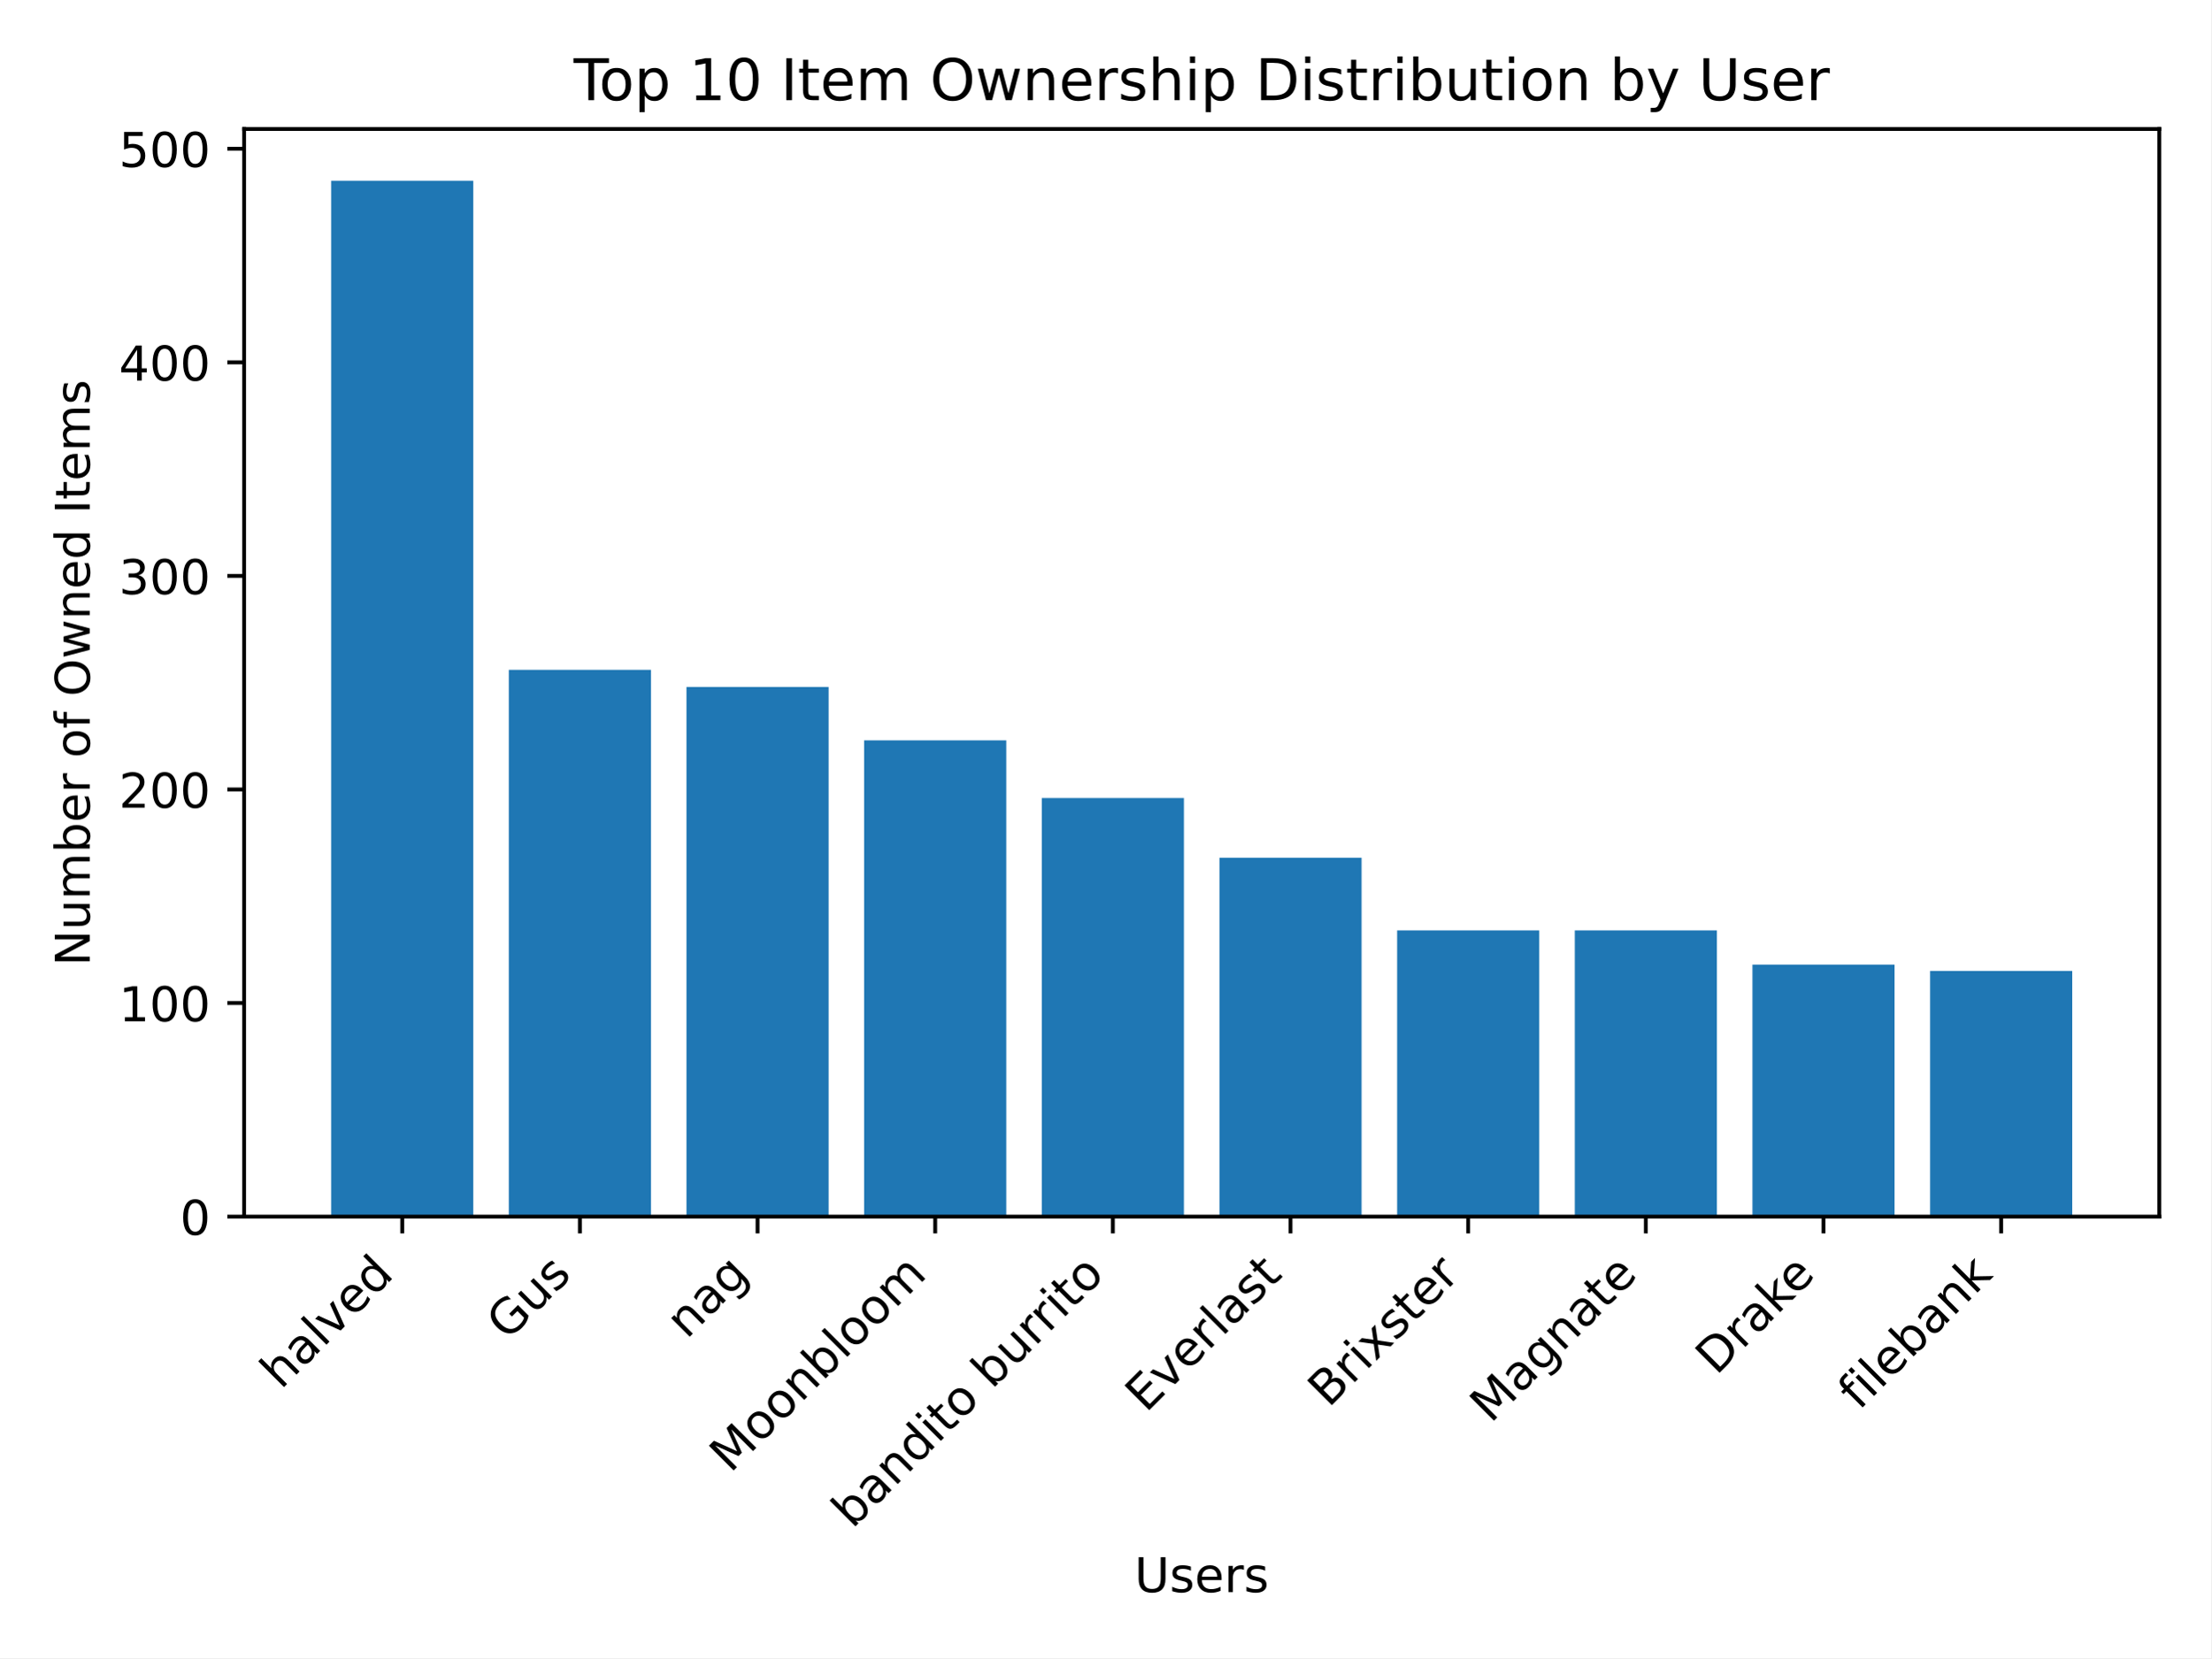
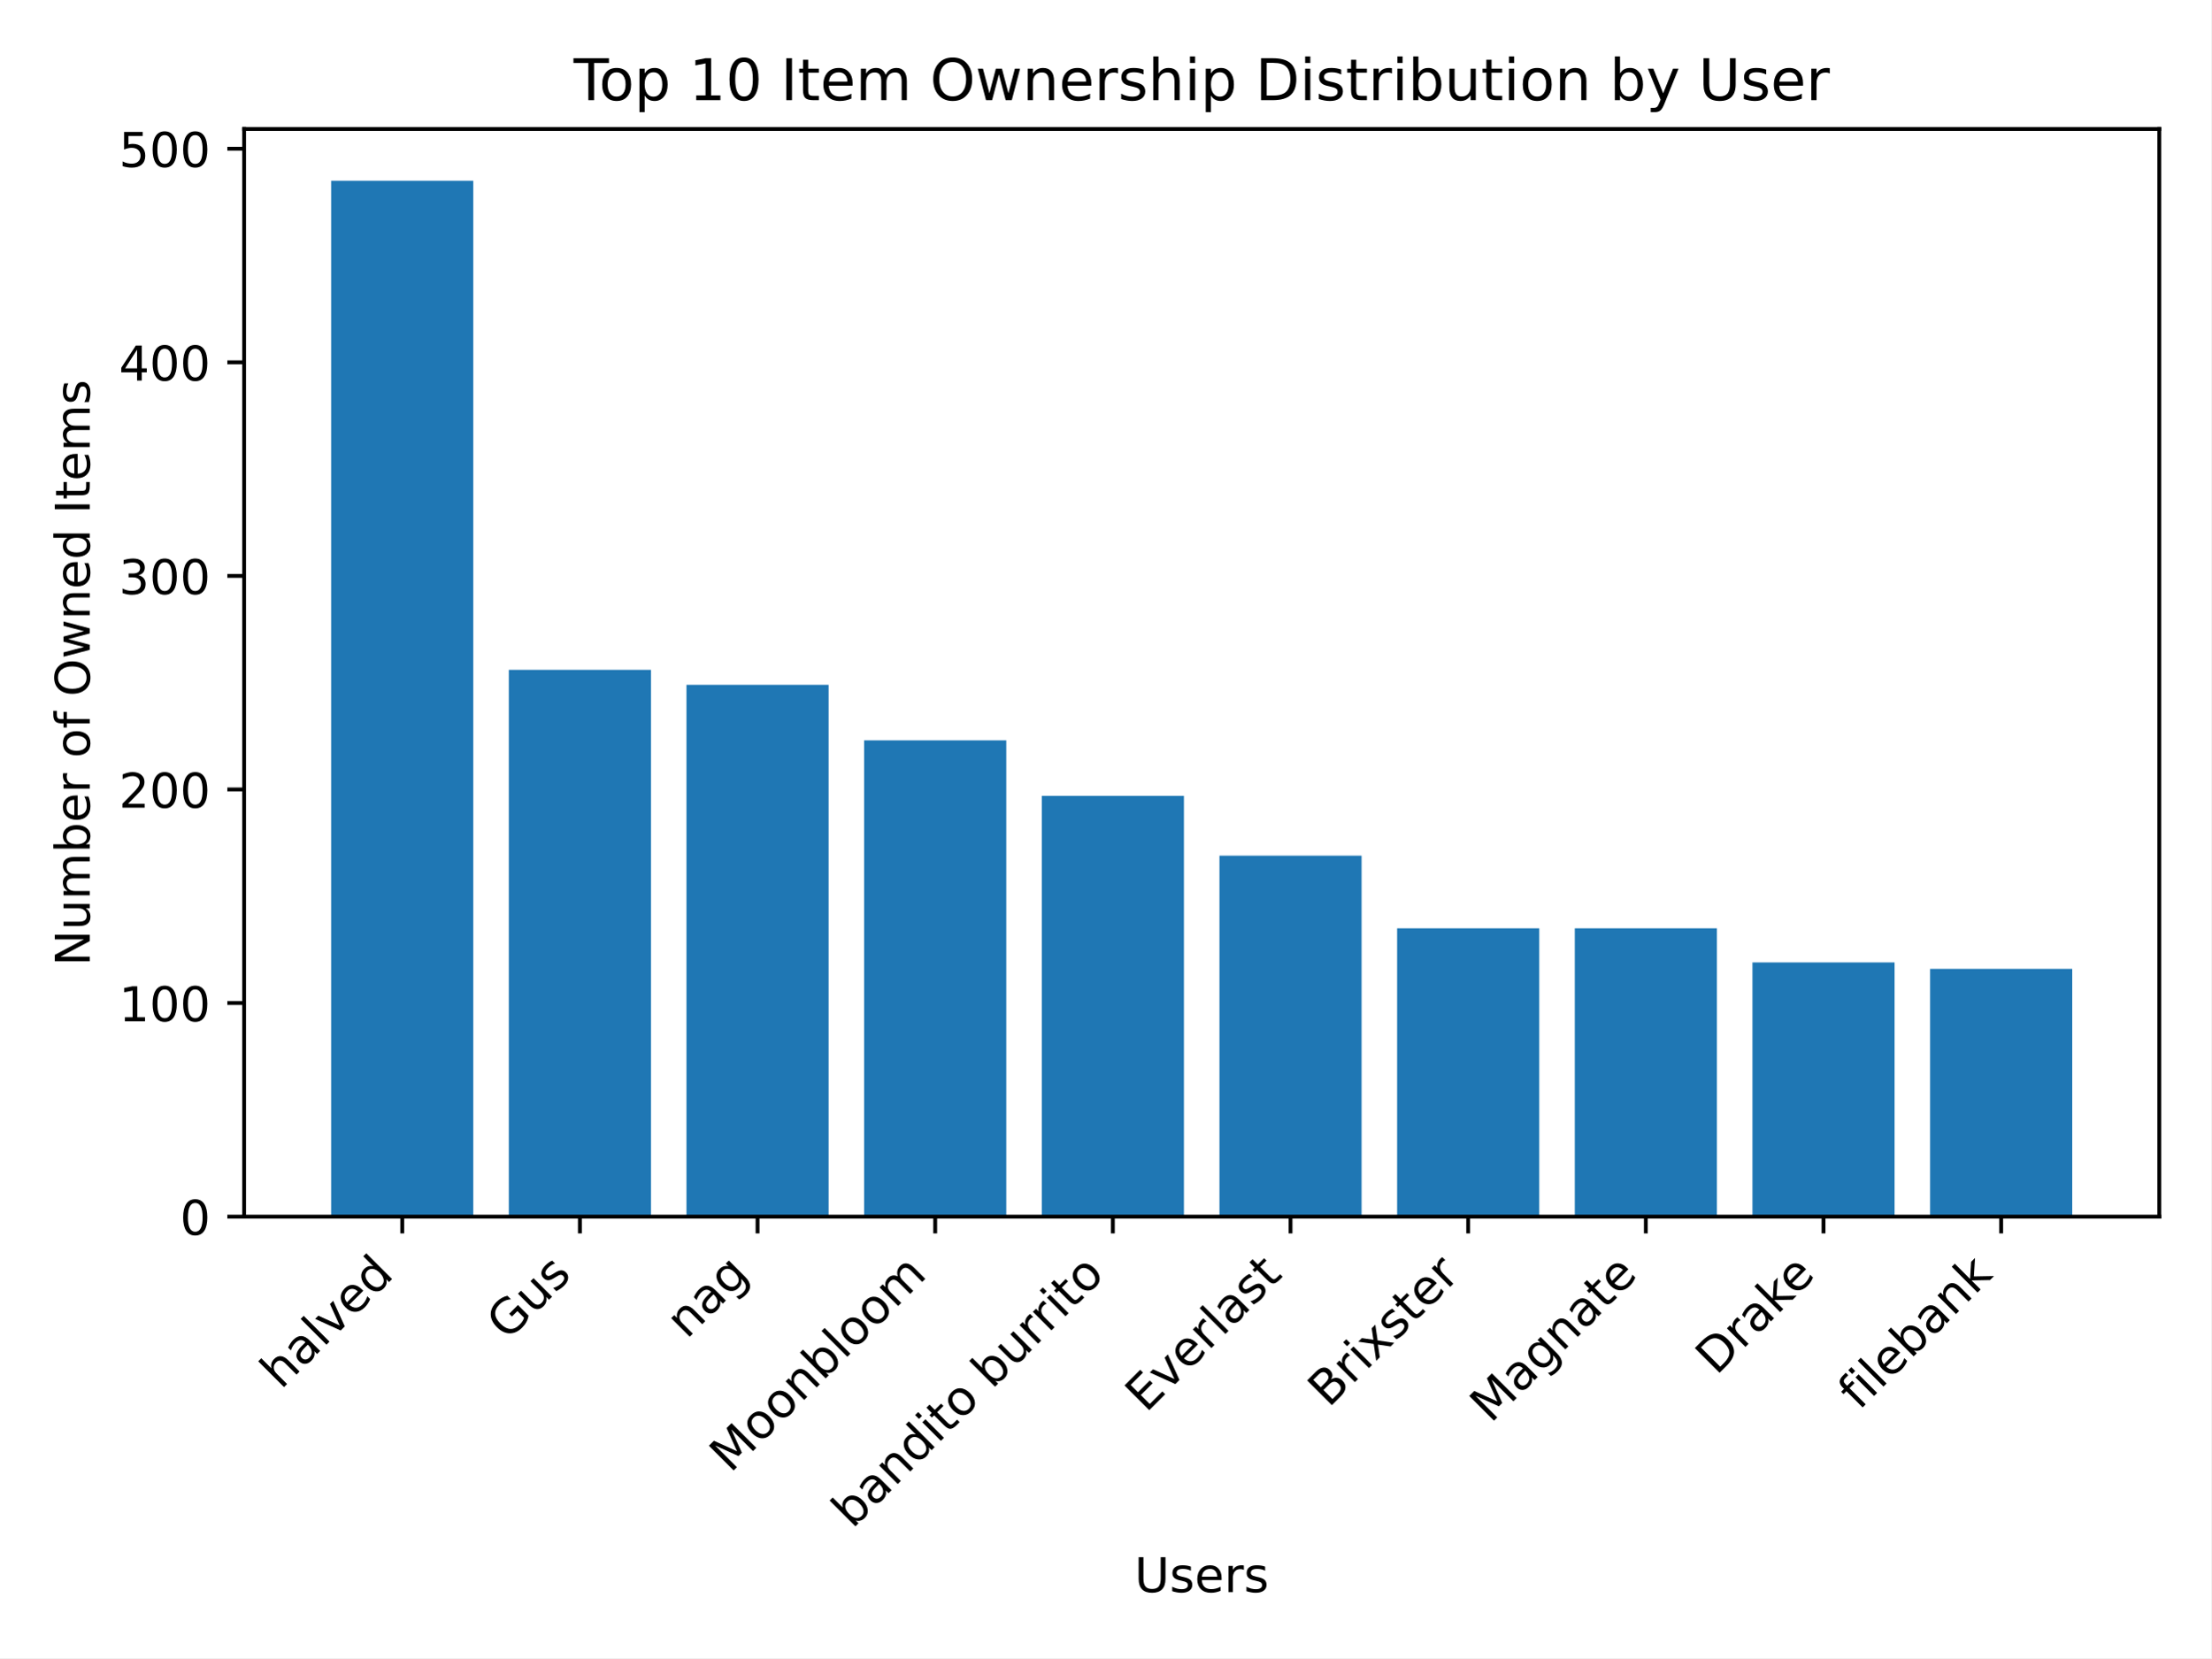
<svg xmlns="http://www.w3.org/2000/svg" xmlns:xlink="http://www.w3.org/1999/xlink" width="460.8pt" height="345.6pt" viewBox="0 0 460.8 345.6" version="1.1">
  <defs>
    <style type="text/css">*{stroke-linejoin: round; stroke-linecap: butt}</style>
  </defs>
  <g id="figure_1">
    <g id="patch_1">
      <path d="M 0 345.6  L 460.8 345.6  L 460.8 0  L 0 0  z " style="fill: #ffffff" />
    </g>
    <g id="axes_1">
      <g id="patch_2">
        <path d="M 50.87 253.581  L 450 253.581  L 450 26.88  L 50.87 26.88  z " style="fill: #ffffff" />
      </g>
      <g id="patch_3">
-         <path d="M 69.012 253.581  L 98.632 253.581  L 98.632 37.675  L 69.012 37.675  z " clip-path="url(#pc2de2a3edc)" style="fill: #1f77b4" />
+         <path d="M 69.012 253.581  L 98.632 253.581  L 98.632 37.675  L 69.012 37.675  z " clip-path="url(#p37e909bf53)" style="fill: #1f77b4" />
      </g>
      <g id="patch_4">
-         <path d="M 106.037 253.581  L 135.657 253.581  L 135.657 139.618  L 106.037 139.618  z " clip-path="url(#pc2de2a3edc)" style="fill: #1f77b4" />
+         <path d="M 106.037 253.581  L 135.657 253.581  L 135.657 139.618  L 106.037 139.618  z " clip-path="url(#p37e909bf53)" style="fill: #1f77b4" />
      </g>
      <g id="patch_5">
-         <path d="M 143.062 253.581  L 172.682 253.581  L 172.682 143.18  L 143.062 143.18  z " clip-path="url(#pc2de2a3edc)" style="fill: #1f77b4" />
+         <path d="M 143.062 253.581  L 172.682 253.581  L 172.682 142.734  L 143.062 142.734  z " clip-path="url(#p37e909bf53)" style="fill: #1f77b4" />
      </g>
      <g id="patch_6">
-         <path d="M 180.087 253.581  L 209.707 253.581  L 209.707 154.309  L 180.087 154.309  z " clip-path="url(#pc2de2a3edc)" style="fill: #1f77b4" />
+         <path d="M 180.087 253.581  L 209.707 253.581  L 209.707 154.309  L 180.087 154.309  z " clip-path="url(#p37e909bf53)" style="fill: #1f77b4" />
      </g>
      <g id="patch_7">
-         <path d="M 217.112 253.581  L 246.732 253.581  L 246.732 166.328  L 217.112 166.328  z " clip-path="url(#pc2de2a3edc)" style="fill: #1f77b4" />
+         <path d="M 217.112 253.581  L 246.732 253.581  L 246.732 165.883  L 217.112 165.883  z " clip-path="url(#p37e909bf53)" style="fill: #1f77b4" />
      </g>
      <g id="patch_8">
-         <path d="M 254.138 253.581  L 283.758 253.581  L 283.758 178.793  L 254.138 178.793  z " clip-path="url(#pc2de2a3edc)" style="fill: #1f77b4" />
+         <path d="M 254.138 253.581  L 283.758 253.581  L 283.758 178.348  L 254.138 178.348  z " clip-path="url(#p37e909bf53)" style="fill: #1f77b4" />
      </g>
      <g id="patch_9">
-         <path d="M 291.163 253.581  L 320.783 253.581  L 320.783 193.928  L 291.163 193.928  z " clip-path="url(#pc2de2a3edc)" style="fill: #1f77b4" />
+         <path d="M 291.163 253.581  L 320.783 253.581  L 320.783 193.483  L 291.163 193.483  z " clip-path="url(#p37e909bf53)" style="fill: #1f77b4" />
      </g>
      <g id="patch_10">
-         <path d="M 328.188 253.581  L 357.808 253.581  L 357.808 193.928  L 328.188 193.928  z " clip-path="url(#pc2de2a3edc)" style="fill: #1f77b4" />
+         <path d="M 328.188 253.581  L 357.808 253.581  L 357.808 193.483  L 328.188 193.483  z " clip-path="url(#p37e909bf53)" style="fill: #1f77b4" />
      </g>
      <g id="patch_11">
-         <path d="M 365.213 253.581  L 394.833 253.581  L 394.833 201.051  L 365.213 201.051  z " clip-path="url(#pc2de2a3edc)" style="fill: #1f77b4" />
+         <path d="M 365.213 253.581  L 394.833 253.581  L 394.833 200.606  L 365.213 200.606  z " clip-path="url(#p37e909bf53)" style="fill: #1f77b4" />
      </g>
      <g id="patch_12">
-         <path d="M 402.238 253.581  L 431.858 253.581  L 431.858 202.387  L 402.238 202.387  z " clip-path="url(#pc2de2a3edc)" style="fill: #1f77b4" />
+         <path d="M 402.238 253.581  L 431.858 253.581  L 431.858 201.941  L 402.238 201.941  z " clip-path="url(#p37e909bf53)" style="fill: #1f77b4" />
      </g>
      <g id="matplotlib.axis_1">
        <g id="xtick_1">
          <g id="line2d_1">
            <defs>
-               <path id="m41ad0d042d" d="M 0 0  L 0 3.5  " style="stroke: #000000; stroke-width: 0.8" />
+               <path id="mc42a03480f" d="M 0 0  L 0 3.5  " style="stroke: #000000; stroke-width: 0.8" />
            </defs>
            <g>
-               <use xlink:href="#m41ad0d042d" x="83.822" y="253.581" style="stroke: #000000; stroke-width: 0.8" />
+               <use xlink:href="#mc42a03480f" x="83.822" y="253.581" style="stroke: #000000; stroke-width: 0.8" />
            </g>
          </g>
          <g id="text_1">
            <g transform="translate(58.54764 289.7576) rotate(-45) scale(0.1 -0.1)">
              <defs>
                <path id="DejaVuSans-68" d="M 3513 2113  L 3513 0  L 2938 0  L 2938 2094  Q 2938 2591 2744 2837  Q 2550 3084 2163 3084  Q 1697 3084 1428 2787  Q 1159 2491 1159 1978  L 1159 0  L 581 0  L 581 4863  L 1159 4863  L 1159 2956  Q 1366 3272 1645 3428  Q 1925 3584 2291 3584  Q 2894 3584 3203 3211  Q 3513 2838 3513 2113  z " transform="scale(0.015625)" />
                <path id="DejaVuSans-61" d="M 2194 1759  Q 1497 1759 1228 1600  Q 959 1441 959 1056  Q 959 750 1161 570  Q 1363 391 1709 391  Q 2188 391 2477 730  Q 2766 1069 2766 1631  L 2766 1759  L 2194 1759  z M 3341 1997  L 3341 0  L 2766 0  L 2766 531  Q 2569 213 2275 61  Q 1981 -91 1556 -91  Q 1019 -91 701 211  Q 384 513 384 1019  Q 384 1609 779 1909  Q 1175 2209 1959 2209  L 2766 2209  L 2766 2266  Q 2766 2663 2505 2880  Q 2244 3097 1772 3097  Q 1472 3097 1187 3025  Q 903 2953 641 2809  L 641 3341  Q 956 3463 1253 3523  Q 1550 3584 1831 3584  Q 2591 3584 2966 3190  Q 3341 2797 3341 1997  z " transform="scale(0.015625)" />
                <path id="DejaVuSans-6c" d="M 603 4863  L 1178 4863  L 1178 0  L 603 0  L 603 4863  z " transform="scale(0.015625)" />
                <path id="DejaVuSans-76" d="M 191 3500  L 800 3500  L 1894 563  L 2988 3500  L 3597 3500  L 2284 0  L 1503 0  L 191 3500  z " transform="scale(0.015625)" />
                <path id="DejaVuSans-65" d="M 3597 1894  L 3597 1613  L 953 1613  Q 991 1019 1311 708  Q 1631 397 2203 397  Q 2534 397 2845 478  Q 3156 559 3463 722  L 3463 178  Q 3153 47 2828 -22  Q 2503 -91 2169 -91  Q 1331 -91 842 396  Q 353 884 353 1716  Q 353 2575 817 3079  Q 1281 3584 2069 3584  Q 2775 3584 3186 3129  Q 3597 2675 3597 1894  z M 3022 2063  Q 3016 2534 2758 2815  Q 2500 3097 2075 3097  Q 1594 3097 1305 2825  Q 1016 2553 972 2059  L 3022 2063  z " transform="scale(0.015625)" />
                <path id="DejaVuSans-64" d="M 2906 2969  L 2906 4863  L 3481 4863  L 3481 0  L 2906 0  L 2906 525  Q 2725 213 2448 61  Q 2172 -91 1784 -91  Q 1150 -91 751 415  Q 353 922 353 1747  Q 353 2572 751 3078  Q 1150 3584 1784 3584  Q 2172 3584 2448 3432  Q 2725 3281 2906 2969  z M 947 1747  Q 947 1113 1208 752  Q 1469 391 1925 391  Q 2381 391 2643 752  Q 2906 1113 2906 1747  Q 2906 2381 2643 2742  Q 2381 3103 1925 3103  Q 1469 3103 1208 2742  Q 947 2381 947 1747  z " transform="scale(0.015625)" />
              </defs>
              <use xlink:href="#DejaVuSans-68" />
              <use xlink:href="#DejaVuSans-61" x="63.379" />
              <use xlink:href="#DejaVuSans-6c" x="124.658" />
              <use xlink:href="#DejaVuSans-76" x="152.441" />
              <use xlink:href="#DejaVuSans-65" x="211.621" />
              <use xlink:href="#DejaVuSans-64" x="273.145" />
            </g>
          </g>
        </g>
        <g id="xtick_2">
          <g id="line2d_2">
            <g>
-               <use xlink:href="#m41ad0d042d" x="120.847" y="253.581" style="stroke: #000000; stroke-width: 0.8" />
+               <use xlink:href="#mc42a03480f" x="120.847" y="253.581" style="stroke: #000000; stroke-width: 0.8" />
            </g>
          </g>
          <g id="text_2">
            <g transform="translate(105.7329 279.5973) rotate(-45) scale(0.1 -0.1)">
              <defs>
                <path id="DejaVuSans-47" d="M 3809 666  L 3809 1919  L 2778 1919  L 2778 2438  L 4434 2438  L 4434 434  Q 4069 175 3628 42  Q 3188 -91 2688 -91  Q 1594 -91 976 548  Q 359 1188 359 2328  Q 359 3472 976 4111  Q 1594 4750 2688 4750  Q 3144 4750 3555 4637  Q 3966 4525 4313 4306  L 4313 3634  Q 3963 3931 3569 4081  Q 3175 4231 2741 4231  Q 1884 4231 1454 3753  Q 1025 3275 1025 2328  Q 1025 1384 1454 906  Q 1884 428 2741 428  Q 3075 428 3337 486  Q 3600 544 3809 666  z " transform="scale(0.015625)" />
                <path id="DejaVuSans-75" d="M 544 1381  L 544 3500  L 1119 3500  L 1119 1403  Q 1119 906 1312 657  Q 1506 409 1894 409  Q 2359 409 2629 706  Q 2900 1003 2900 1516  L 2900 3500  L 3475 3500  L 3475 0  L 2900 0  L 2900 538  Q 2691 219 2414 64  Q 2138 -91 1772 -91  Q 1169 -91 856 284  Q 544 659 544 1381  z M 1991 3584  L 1991 3584  z " transform="scale(0.015625)" />
                <path id="DejaVuSans-73" d="M 2834 3397  L 2834 2853  Q 2591 2978 2328 3040  Q 2066 3103 1784 3103  Q 1356 3103 1142 2972  Q 928 2841 928 2578  Q 928 2378 1081 2264  Q 1234 2150 1697 2047  L 1894 2003  Q 2506 1872 2764 1633  Q 3022 1394 3022 966  Q 3022 478 2636 193  Q 2250 -91 1575 -91  Q 1294 -91 989 -36  Q 684 19 347 128  L 347 722  Q 666 556 975 473  Q 1284 391 1588 391  Q 1994 391 2212 530  Q 2431 669 2431 922  Q 2431 1156 2273 1281  Q 2116 1406 1581 1522  L 1381 1569  Q 847 1681 609 1914  Q 372 2147 372 2553  Q 372 3047 722 3315  Q 1072 3584 1716 3584  Q 2034 3584 2315 3537  Q 2597 3491 2834 3397  z " transform="scale(0.015625)" />
              </defs>
              <use xlink:href="#DejaVuSans-47" />
              <use xlink:href="#DejaVuSans-75" x="77.49" />
              <use xlink:href="#DejaVuSans-73" x="140.869" />
            </g>
          </g>
        </g>
        <g id="xtick_3">
          <g id="line2d_3">
            <g>
-               <use xlink:href="#m41ad0d042d" x="157.872" y="253.581" style="stroke: #000000; stroke-width: 0.8" />
+               <use xlink:href="#mc42a03480f" x="157.872" y="253.581" style="stroke: #000000; stroke-width: 0.8" />
            </g>
          </g>
          <g id="text_3">
            <g transform="translate(143.0983 279.257) rotate(-45) scale(0.1 -0.1)">
              <defs>
                <path id="DejaVuSans-6e" d="M 3513 2113  L 3513 0  L 2938 0  L 2938 2094  Q 2938 2591 2744 2837  Q 2550 3084 2163 3084  Q 1697 3084 1428 2787  Q 1159 2491 1159 1978  L 1159 0  L 581 0  L 581 3500  L 1159 3500  L 1159 2956  Q 1366 3272 1645 3428  Q 1925 3584 2291 3584  Q 2894 3584 3203 3211  Q 3513 2838 3513 2113  z " transform="scale(0.015625)" />
                <path id="DejaVuSans-67" d="M 2906 1791  Q 2906 2416 2648 2759  Q 2391 3103 1925 3103  Q 1463 3103 1205 2759  Q 947 2416 947 1791  Q 947 1169 1205 825  Q 1463 481 1925 481  Q 2391 481 2648 825  Q 2906 1169 2906 1791  z M 3481 434  Q 3481 -459 3084 -895  Q 2688 -1331 1869 -1331  Q 1566 -1331 1297 -1286  Q 1028 -1241 775 -1147  L 775 -588  Q 1028 -725 1275 -790  Q 1522 -856 1778 -856  Q 2344 -856 2625 -561  Q 2906 -266 2906 331  L 2906 616  Q 2728 306 2450 153  Q 2172 0 1784 0  Q 1141 0 747 490  Q 353 981 353 1791  Q 353 2603 747 3093  Q 1141 3584 1784 3584  Q 2172 3584 2450 3431  Q 2728 3278 2906 2969  L 2906 3500  L 3481 3500  L 3481 434  z " transform="scale(0.015625)" />
              </defs>
              <use xlink:href="#DejaVuSans-6e" />
              <use xlink:href="#DejaVuSans-61" x="63.379" />
              <use xlink:href="#DejaVuSans-67" x="124.658" />
            </g>
          </g>
        </g>
        <g id="xtick_4">
          <g id="line2d_4">
            <g>
-               <use xlink:href="#m41ad0d042d" x="194.897" y="253.581" style="stroke: #000000; stroke-width: 0.8" />
+               <use xlink:href="#mc42a03480f" x="194.897" y="253.581" style="stroke: #000000; stroke-width: 0.8" />
            </g>
          </g>
          <g id="text_4">
            <g transform="translate(152.197 307.1833) rotate(-45) scale(0.1 -0.1)">
              <defs>
                <path id="DejaVuSans-4d" d="M 628 4666  L 1569 4666  L 2759 1491  L 3956 4666  L 4897 4666  L 4897 0  L 4281 0  L 4281 4097  L 3078 897  L 2444 897  L 1241 4097  L 1241 0  L 628 0  L 628 4666  z " transform="scale(0.015625)" />
                <path id="DejaVuSans-6f" d="M 1959 3097  Q 1497 3097 1228 2736  Q 959 2375 959 1747  Q 959 1119 1226 758  Q 1494 397 1959 397  Q 2419 397 2687 759  Q 2956 1122 2956 1747  Q 2956 2369 2687 2733  Q 2419 3097 1959 3097  z M 1959 3584  Q 2709 3584 3137 3096  Q 3566 2609 3566 1747  Q 3566 888 3137 398  Q 2709 -91 1959 -91  Q 1206 -91 779 398  Q 353 888 353 1747  Q 353 2609 779 3096  Q 1206 3584 1959 3584  z " transform="scale(0.015625)" />
                <path id="DejaVuSans-62" d="M 3116 1747  Q 3116 2381 2855 2742  Q 2594 3103 2138 3103  Q 1681 3103 1420 2742  Q 1159 2381 1159 1747  Q 1159 1113 1420 752  Q 1681 391 2138 391  Q 2594 391 2855 752  Q 3116 1113 3116 1747  z M 1159 2969  Q 1341 3281 1617 3432  Q 1894 3584 2278 3584  Q 2916 3584 3314 3078  Q 3713 2572 3713 1747  Q 3713 922 3314 415  Q 2916 -91 2278 -91  Q 1894 -91 1617 61  Q 1341 213 1159 525  L 1159 0  L 581 0  L 581 4863  L 1159 4863  L 1159 2969  z " transform="scale(0.015625)" />
                <path id="DejaVuSans-6d" d="M 3328 2828  Q 3544 3216 3844 3400  Q 4144 3584 4550 3584  Q 5097 3584 5394 3201  Q 5691 2819 5691 2113  L 5691 0  L 5113 0  L 5113 2094  Q 5113 2597 4934 2840  Q 4756 3084 4391 3084  Q 3944 3084 3684 2787  Q 3425 2491 3425 1978  L 3425 0  L 2847 0  L 2847 2094  Q 2847 2600 2669 2842  Q 2491 3084 2119 3084  Q 1678 3084 1418 2786  Q 1159 2488 1159 1978  L 1159 0  L 581 0  L 581 3500  L 1159 3500  L 1159 2956  Q 1356 3278 1631 3431  Q 1906 3584 2284 3584  Q 2666 3584 2933 3390  Q 3200 3197 3328 2828  z " transform="scale(0.015625)" />
              </defs>
              <use xlink:href="#DejaVuSans-4d" />
              <use xlink:href="#DejaVuSans-6f" x="86.279" />
              <use xlink:href="#DejaVuSans-6f" x="147.461" />
              <use xlink:href="#DejaVuSans-6e" x="208.643" />
              <use xlink:href="#DejaVuSans-62" x="272.021" />
              <use xlink:href="#DejaVuSans-6c" x="335.498" />
              <use xlink:href="#DejaVuSans-6f" x="363.281" />
              <use xlink:href="#DejaVuSans-6f" x="424.463" />
              <use xlink:href="#DejaVuSans-6d" x="485.645" />
            </g>
          </g>
        </g>
        <g id="xtick_5">
          <g id="line2d_5">
            <g>
-               <use xlink:href="#m41ad0d042d" x="231.922" y="253.581" style="stroke: #000000; stroke-width: 0.8" />
+               <use xlink:href="#mc42a03480f" x="231.922" y="253.581" style="stroke: #000000; stroke-width: 0.8" />
            </g>
          </g>
          <g id="text_5">
            <g transform="translate(177.6255 318.7799) rotate(-45) scale(0.1 -0.1)">
              <defs>
                <path id="DejaVuSans-69" d="M 603 3500  L 1178 3500  L 1178 0  L 603 0  L 603 3500  z M 603 4863  L 1178 4863  L 1178 4134  L 603 4134  L 603 4863  z " transform="scale(0.015625)" />
                <path id="DejaVuSans-74" d="M 1172 4494  L 1172 3500  L 2356 3500  L 2356 3053  L 1172 3053  L 1172 1153  Q 1172 725 1289 603  Q 1406 481 1766 481  L 2356 481  L 2356 0  L 1766 0  Q 1100 0 847 248  Q 594 497 594 1153  L 594 3053  L 172 3053  L 172 3500  L 594 3500  L 594 4494  L 1172 4494  z " transform="scale(0.015625)" />
                <path id="DejaVuSans-20" transform="scale(0.015625)" />
                <path id="DejaVuSans-72" d="M 2631 2963  Q 2534 3019 2420 3045  Q 2306 3072 2169 3072  Q 1681 3072 1420 2755  Q 1159 2438 1159 1844  L 1159 0  L 581 0  L 581 3500  L 1159 3500  L 1159 2956  Q 1341 3275 1631 3429  Q 1922 3584 2338 3584  Q 2397 3584 2469 3576  Q 2541 3569 2628 3553  L 2631 2963  z " transform="scale(0.015625)" />
              </defs>
              <use xlink:href="#DejaVuSans-62" />
              <use xlink:href="#DejaVuSans-61" x="63.477" />
              <use xlink:href="#DejaVuSans-6e" x="124.756" />
              <use xlink:href="#DejaVuSans-64" x="188.135" />
              <use xlink:href="#DejaVuSans-69" x="251.611" />
              <use xlink:href="#DejaVuSans-74" x="279.395" />
              <use xlink:href="#DejaVuSans-6f" x="318.604" />
              <use xlink:href="#DejaVuSans-20" x="379.785" />
              <use xlink:href="#DejaVuSans-62" x="411.572" />
              <use xlink:href="#DejaVuSans-75" x="475.049" />
              <use xlink:href="#DejaVuSans-72" x="538.428" />
              <use xlink:href="#DejaVuSans-72" x="577.791" />
              <use xlink:href="#DejaVuSans-69" x="618.904" />
              <use xlink:href="#DejaVuSans-74" x="646.688" />
              <use xlink:href="#DejaVuSans-6f" x="685.896" />
            </g>
          </g>
        </g>
        <g id="xtick_6">
          <g id="line2d_6">
            <g>
-               <use xlink:href="#m41ad0d042d" x="268.948" y="253.581" style="stroke: #000000; stroke-width: 0.8" />
+               <use xlink:href="#mc42a03480f" x="268.948" y="253.581" style="stroke: #000000; stroke-width: 0.8" />
            </g>
          </g>
          <g id="text_6">
            <g transform="translate(238.8126 294.6178) rotate(-45) scale(0.1 -0.1)">
              <defs>
                <path id="DejaVuSans-45" d="M 628 4666  L 3578 4666  L 3578 4134  L 1259 4134  L 1259 2753  L 3481 2753  L 3481 2222  L 1259 2222  L 1259 531  L 3634 531  L 3634 0  L 628 0  L 628 4666  z " transform="scale(0.015625)" />
              </defs>
              <use xlink:href="#DejaVuSans-45" />
              <use xlink:href="#DejaVuSans-76" x="63.184" />
              <use xlink:href="#DejaVuSans-65" x="122.363" />
              <use xlink:href="#DejaVuSans-72" x="183.887" />
              <use xlink:href="#DejaVuSans-6c" x="225" />
              <use xlink:href="#DejaVuSans-61" x="252.783" />
              <use xlink:href="#DejaVuSans-73" x="314.062" />
              <use xlink:href="#DejaVuSans-74" x="366.162" />
            </g>
          </g>
        </g>
        <g id="xtick_7">
          <g id="line2d_7">
            <g>
-               <use xlink:href="#m41ad0d042d" x="305.973" y="253.581" style="stroke: #000000; stroke-width: 0.8" />
+               <use xlink:href="#mc42a03480f" x="305.973" y="253.581" style="stroke: #000000; stroke-width: 0.8" />
            </g>
          </g>
          <g id="text_7">
            <g transform="translate(276.8807 293.5748) rotate(-45) scale(0.1 -0.1)">
              <defs>
                <path id="DejaVuSans-42" d="M 1259 2228  L 1259 519  L 2272 519  Q 2781 519 3026 730  Q 3272 941 3272 1375  Q 3272 1813 3026 2020  Q 2781 2228 2272 2228  L 1259 2228  z M 1259 4147  L 1259 2741  L 2194 2741  Q 2656 2741 2882 2914  Q 3109 3088 3109 3444  Q 3109 3797 2882 3972  Q 2656 4147 2194 4147  L 1259 4147  z M 628 4666  L 2241 4666  Q 2963 4666 3353 4366  Q 3744 4066 3744 3513  Q 3744 3084 3544 2831  Q 3344 2578 2956 2516  Q 3422 2416 3680 2098  Q 3938 1781 3938 1306  Q 3938 681 3513 340  Q 3088 0 2303 0  L 628 0  L 628 4666  z " transform="scale(0.015625)" />
                <path id="DejaVuSans-78" d="M 3513 3500  L 2247 1797  L 3578 0  L 2900 0  L 1881 1375  L 863 0  L 184 0  L 1544 1831  L 300 3500  L 978 3500  L 1906 2253  L 2834 3500  L 3513 3500  z " transform="scale(0.015625)" />
              </defs>
              <use xlink:href="#DejaVuSans-42" />
              <use xlink:href="#DejaVuSans-72" x="68.604" />
              <use xlink:href="#DejaVuSans-69" x="109.717" />
              <use xlink:href="#DejaVuSans-78" x="137.5" />
              <use xlink:href="#DejaVuSans-73" x="196.68" />
              <use xlink:href="#DejaVuSans-74" x="248.779" />
              <use xlink:href="#DejaVuSans-65" x="287.988" />
              <use xlink:href="#DejaVuSans-72" x="349.512" />
            </g>
          </g>
        </g>
        <g id="xtick_8">
          <g id="line2d_8">
            <g>
-               <use xlink:href="#m41ad0d042d" x="342.998" y="253.581" style="stroke: #000000; stroke-width: 0.8" />
+               <use xlink:href="#mc42a03480f" x="342.998" y="253.581" style="stroke: #000000; stroke-width: 0.8" />
            </g>
          </g>
          <g id="text_8">
            <g transform="translate(310.6663 296.8143) rotate(-45) scale(0.1 -0.1)">
              <use xlink:href="#DejaVuSans-4d" />
              <use xlink:href="#DejaVuSans-61" x="86.279" />
              <use xlink:href="#DejaVuSans-67" x="147.559" />
              <use xlink:href="#DejaVuSans-6e" x="211.035" />
              <use xlink:href="#DejaVuSans-61" x="274.414" />
              <use xlink:href="#DejaVuSans-74" x="335.693" />
              <use xlink:href="#DejaVuSans-65" x="374.902" />
            </g>
          </g>
        </g>
        <g id="xtick_9">
          <g id="line2d_9">
            <g>
-               <use xlink:href="#m41ad0d042d" x="380.023" y="253.581" style="stroke: #000000; stroke-width: 0.8" />
+               <use xlink:href="#mc42a03480f" x="380.023" y="253.581" style="stroke: #000000; stroke-width: 0.8" />
            </g>
          </g>
          <g id="text_9">
            <g transform="translate(357.6781 286.8275) rotate(-45) scale(0.1 -0.1)">
              <defs>
                <path id="DejaVuSans-44" d="M 1259 4147  L 1259 519  L 2022 519  Q 2988 519 3436 956  Q 3884 1394 3884 2338  Q 3884 3275 3436 3711  Q 2988 4147 2022 4147  L 1259 4147  z M 628 4666  L 1925 4666  Q 3281 4666 3915 4102  Q 4550 3538 4550 2338  Q 4550 1131 3912 565  Q 3275 0 1925 0  L 628 0  L 628 4666  z " transform="scale(0.015625)" />
                <path id="DejaVuSans-6b" d="M 581 4863  L 1159 4863  L 1159 1991  L 2875 3500  L 3609 3500  L 1753 1863  L 3688 0  L 2938 0  L 1159 1709  L 1159 0  L 581 0  L 581 4863  z " transform="scale(0.015625)" />
              </defs>
              <use xlink:href="#DejaVuSans-44" />
              <use xlink:href="#DejaVuSans-72" x="77.002" />
              <use xlink:href="#DejaVuSans-61" x="118.115" />
              <use xlink:href="#DejaVuSans-6b" x="179.395" />
              <use xlink:href="#DejaVuSans-65" x="233.68" />
            </g>
          </g>
        </g>
        <g id="xtick_10">
          <g id="line2d_10">
            <g>
-               <use xlink:href="#m41ad0d042d" x="417.048" y="253.581" style="stroke: #000000; stroke-width: 0.8" />
+               <use xlink:href="#mc42a03480f" x="417.048" y="253.581" style="stroke: #000000; stroke-width: 0.8" />
            </g>
          </g>
          <g id="text_10">
            <g transform="translate(387.41 294.1206) rotate(-45) scale(0.1 -0.1)">
              <defs>
                <path id="DejaVuSans-66" d="M 2375 4863  L 2375 4384  L 1825 4384  Q 1516 4384 1395 4259  Q 1275 4134 1275 3809  L 1275 3500  L 2222 3500  L 2222 3053  L 1275 3053  L 1275 0  L 697 0  L 697 3053  L 147 3053  L 147 3500  L 697 3500  L 697 3744  Q 697 4328 969 4595  Q 1241 4863 1831 4863  L 2375 4863  z " transform="scale(0.015625)" />
              </defs>
              <use xlink:href="#DejaVuSans-66" />
              <use xlink:href="#DejaVuSans-69" x="35.205" />
              <use xlink:href="#DejaVuSans-6c" x="62.988" />
              <use xlink:href="#DejaVuSans-65" x="90.771" />
              <use xlink:href="#DejaVuSans-62" x="152.295" />
              <use xlink:href="#DejaVuSans-61" x="215.771" />
              <use xlink:href="#DejaVuSans-6e" x="277.051" />
              <use xlink:href="#DejaVuSans-6b" x="340.43" />
            </g>
          </g>
        </g>
        <g id="text_11">
          <g transform="translate(236.4342 331.8489) scale(0.1 -0.1)">
            <defs>
              <path id="DejaVuSans-55" d="M 556 4666  L 1191 4666  L 1191 1831  Q 1191 1081 1462 751  Q 1734 422 2344 422  Q 2950 422 3222 751  Q 3494 1081 3494 1831  L 3494 4666  L 4128 4666  L 4128 1753  Q 4128 841 3676 375  Q 3225 -91 2344 -91  Q 1459 -91 1007 375  Q 556 841 556 1753  L 556 4666  z " transform="scale(0.015625)" />
            </defs>
            <use xlink:href="#DejaVuSans-55" />
            <use xlink:href="#DejaVuSans-73" x="73.193" />
            <use xlink:href="#DejaVuSans-65" x="125.293" />
            <use xlink:href="#DejaVuSans-72" x="186.816" />
            <use xlink:href="#DejaVuSans-73" x="227.93" />
          </g>
        </g>
      </g>
      <g id="matplotlib.axis_2">
        <g id="ytick_1">
          <g id="line2d_11">
            <defs>
-               <path id="m2e063b41c9" d="M 0 0  L -3.5 0  " style="stroke: #000000; stroke-width: 0.8" />
+               <path id="m73c232e84f" d="M 0 0  L -3.5 0  " style="stroke: #000000; stroke-width: 0.8" />
            </defs>
            <g>
-               <use xlink:href="#m2e063b41c9" x="50.87" y="253.581" style="stroke: #000000; stroke-width: 0.8" />
+               <use xlink:href="#m73c232e84f" x="50.87" y="253.581" style="stroke: #000000; stroke-width: 0.8" />
            </g>
          </g>
          <g id="text_12">
            <g transform="translate(37.5075 257.3798) scale(0.1 -0.1)">
              <defs>
                <path id="DejaVuSans-30" d="M 2034 4250  Q 1547 4250 1301 3770  Q 1056 3291 1056 2328  Q 1056 1369 1301 889  Q 1547 409 2034 409  Q 2525 409 2770 889  Q 3016 1369 3016 2328  Q 3016 3291 2770 3770  Q 2525 4250 2034 4250  z M 2034 4750  Q 2819 4750 3233 4129  Q 3647 3509 3647 2328  Q 3647 1150 3233 529  Q 2819 -91 2034 -91  Q 1250 -91 836 529  Q 422 1150 422 2328  Q 422 3509 836 4129  Q 1250 4750 2034 4750  z " transform="scale(0.015625)" />
              </defs>
              <use xlink:href="#DejaVuSans-30" />
            </g>
          </g>
        </g>
        <g id="ytick_2">
          <g id="line2d_12">
            <g>
-               <use xlink:href="#m2e063b41c9" x="50.87" y="209.064" style="stroke: #000000; stroke-width: 0.8" />
+               <use xlink:href="#m73c232e84f" x="50.87" y="209.064" style="stroke: #000000; stroke-width: 0.8" />
            </g>
          </g>
          <g id="text_13">
            <g transform="translate(24.7825 212.8632) scale(0.1 -0.1)">
              <defs>
                <path id="DejaVuSans-31" d="M 794 531  L 1825 531  L 1825 4091  L 703 3866  L 703 4441  L 1819 4666  L 2450 4666  L 2450 531  L 3481 531  L 3481 0  L 794 0  L 794 531  z " transform="scale(0.015625)" />
              </defs>
              <use xlink:href="#DejaVuSans-31" />
              <use xlink:href="#DejaVuSans-30" x="63.623" />
              <use xlink:href="#DejaVuSans-30" x="127.246" />
            </g>
          </g>
        </g>
        <g id="ytick_3">
          <g id="line2d_13">
            <g>
-               <use xlink:href="#m2e063b41c9" x="50.87" y="164.547" style="stroke: #000000; stroke-width: 0.8" />
+               <use xlink:href="#m73c232e84f" x="50.87" y="164.547" style="stroke: #000000; stroke-width: 0.8" />
            </g>
          </g>
          <g id="text_14">
            <g transform="translate(24.7825 168.3467) scale(0.1 -0.1)">
              <defs>
                <path id="DejaVuSans-32" d="M 1228 531  L 3431 531  L 3431 0  L 469 0  L 469 531  Q 828 903 1448 1529  Q 2069 2156 2228 2338  Q 2531 2678 2651 2914  Q 2772 3150 2772 3378  Q 2772 3750 2511 3984  Q 2250 4219 1831 4219  Q 1534 4219 1204 4116  Q 875 4013 500 3803  L 500 4441  Q 881 4594 1212 4672  Q 1544 4750 1819 4750  Q 2544 4750 2975 4387  Q 3406 4025 3406 3419  Q 3406 3131 3298 2873  Q 3191 2616 2906 2266  Q 2828 2175 2409 1742  Q 1991 1309 1228 531  z " transform="scale(0.015625)" />
              </defs>
              <use xlink:href="#DejaVuSans-32" />
              <use xlink:href="#DejaVuSans-30" x="63.623" />
              <use xlink:href="#DejaVuSans-30" x="127.246" />
            </g>
          </g>
        </g>
        <g id="ytick_4">
          <g id="line2d_14">
            <g>
-               <use xlink:href="#m2e063b41c9" x="50.87" y="120.031" style="stroke: #000000; stroke-width: 0.8" />
+               <use xlink:href="#m73c232e84f" x="50.87" y="120.031" style="stroke: #000000; stroke-width: 0.8" />
            </g>
          </g>
          <g id="text_15">
            <g transform="translate(24.7825 123.8301) scale(0.1 -0.1)">
              <defs>
                <path id="DejaVuSans-33" d="M 2597 2516  Q 3050 2419 3304 2112  Q 3559 1806 3559 1356  Q 3559 666 3084 287  Q 2609 -91 1734 -91  Q 1441 -91 1130 -33  Q 819 25 488 141  L 488 750  Q 750 597 1062 519  Q 1375 441 1716 441  Q 2309 441 2620 675  Q 2931 909 2931 1356  Q 2931 1769 2642 2001  Q 2353 2234 1838 2234  L 1294 2234  L 1294 2753  L 1863 2753  Q 2328 2753 2575 2939  Q 2822 3125 2822 3475  Q 2822 3834 2567 4026  Q 2313 4219 1838 4219  Q 1578 4219 1281 4162  Q 984 4106 628 3988  L 628 4550  Q 988 4650 1302 4700  Q 1616 4750 1894 4750  Q 2613 4750 3031 4423  Q 3450 4097 3450 3541  Q 3450 3153 3228 2886  Q 3006 2619 2597 2516  z " transform="scale(0.015625)" />
              </defs>
              <use xlink:href="#DejaVuSans-33" />
              <use xlink:href="#DejaVuSans-30" x="63.623" />
              <use xlink:href="#DejaVuSans-30" x="127.246" />
            </g>
          </g>
        </g>
        <g id="ytick_5">
          <g id="line2d_15">
            <g>
-               <use xlink:href="#m2e063b41c9" x="50.87" y="75.514" style="stroke: #000000; stroke-width: 0.8" />
+               <use xlink:href="#m73c232e84f" x="50.87" y="75.514" style="stroke: #000000; stroke-width: 0.8" />
            </g>
          </g>
          <g id="text_16">
            <g transform="translate(24.7825 79.31356) scale(0.1 -0.1)">
              <defs>
                <path id="DejaVuSans-34" d="M 2419 4116  L 825 1625  L 2419 1625  L 2419 4116  z M 2253 4666  L 3047 4666  L 3047 1625  L 3713 1625  L 3713 1100  L 3047 1100  L 3047 0  L 2419 0  L 2419 1100  L 313 1100  L 313 1709  L 2253 4666  z " transform="scale(0.015625)" />
              </defs>
              <use xlink:href="#DejaVuSans-34" />
              <use xlink:href="#DejaVuSans-30" x="63.623" />
              <use xlink:href="#DejaVuSans-30" x="127.246" />
            </g>
          </g>
        </g>
        <g id="ytick_6">
          <g id="line2d_16">
            <g>
-               <use xlink:href="#m2e063b41c9" x="50.87" y="30.998" style="stroke: #000000; stroke-width: 0.8" />
+               <use xlink:href="#m73c232e84f" x="50.87" y="30.998" style="stroke: #000000; stroke-width: 0.8" />
            </g>
          </g>
          <g id="text_17">
            <g transform="translate(24.7825 34.797) scale(0.1 -0.1)">
              <defs>
                <path id="DejaVuSans-35" d="M 691 4666  L 3169 4666  L 3169 4134  L 1269 4134  L 1269 2991  Q 1406 3038 1543 3061  Q 1681 3084 1819 3084  Q 2600 3084 3056 2656  Q 3513 2228 3513 1497  Q 3513 744 3044 326  Q 2575 -91 1722 -91  Q 1428 -91 1123 -41  Q 819 9 494 109  L 494 744  Q 775 591 1075 516  Q 1375 441 1709 441  Q 2250 441 2565 725  Q 2881 1009 2881 1497  Q 2881 1984 2565 2268  Q 2250 2553 1709 2553  Q 1456 2553 1204 2497  Q 953 2441 691 2322  L 691 4666  z " transform="scale(0.015625)" />
              </defs>
              <use xlink:href="#DejaVuSans-35" />
              <use xlink:href="#DejaVuSans-30" x="63.623" />
              <use xlink:href="#DejaVuSans-30" x="127.246" />
            </g>
          </g>
        </g>
        <g id="text_18">
          <g transform="translate(18.70281 201.3342) rotate(-90) scale(0.1 -0.1)">
            <defs>
              <path id="DejaVuSans-4e" d="M 628 4666  L 1478 4666  L 3547 763  L 3547 4666  L 4159 4666  L 4159 0  L 3309 0  L 1241 3903  L 1241 0  L 628 0  L 628 4666  z " transform="scale(0.015625)" />
              <path id="DejaVuSans-4f" d="M 2522 4238  Q 1834 4238 1429 3725  Q 1025 3213 1025 2328  Q 1025 1447 1429 934  Q 1834 422 2522 422  Q 3209 422 3611 934  Q 4013 1447 4013 2328  Q 4013 3213 3611 3725  Q 3209 4238 2522 4238  z M 2522 4750  Q 3503 4750 4090 4092  Q 4678 3434 4678 2328  Q 4678 1225 4090 567  Q 3503 -91 2522 -91  Q 1538 -91 948 565  Q 359 1222 359 2328  Q 359 3434 948 4092  Q 1538 4750 2522 4750  z " transform="scale(0.015625)" />
              <path id="DejaVuSans-77" d="M 269 3500  L 844 3500  L 1563 769  L 2278 3500  L 2956 3500  L 3675 769  L 4391 3500  L 4966 3500  L 4050 0  L 3372 0  L 2619 2869  L 1863 0  L 1184 0  L 269 3500  z " transform="scale(0.015625)" />
              <path id="DejaVuSans-49" d="M 628 4666  L 1259 4666  L 1259 0  L 628 0  L 628 4666  z " transform="scale(0.015625)" />
            </defs>
            <use xlink:href="#DejaVuSans-4e" />
            <use xlink:href="#DejaVuSans-75" x="74.805" />
            <use xlink:href="#DejaVuSans-6d" x="138.184" />
            <use xlink:href="#DejaVuSans-62" x="235.596" />
            <use xlink:href="#DejaVuSans-65" x="299.072" />
            <use xlink:href="#DejaVuSans-72" x="360.596" />
            <use xlink:href="#DejaVuSans-20" x="401.709" />
            <use xlink:href="#DejaVuSans-6f" x="433.496" />
            <use xlink:href="#DejaVuSans-66" x="494.678" />
            <use xlink:href="#DejaVuSans-20" x="529.883" />
            <use xlink:href="#DejaVuSans-4f" x="561.67" />
            <use xlink:href="#DejaVuSans-77" x="640.381" />
            <use xlink:href="#DejaVuSans-6e" x="722.168" />
            <use xlink:href="#DejaVuSans-65" x="785.547" />
            <use xlink:href="#DejaVuSans-64" x="847.07" />
            <use xlink:href="#DejaVuSans-20" x="910.547" />
            <use xlink:href="#DejaVuSans-49" x="942.334" />
            <use xlink:href="#DejaVuSans-74" x="971.826" />
            <use xlink:href="#DejaVuSans-65" x="1011.035" />
            <use xlink:href="#DejaVuSans-6d" x="1072.559" />
            <use xlink:href="#DejaVuSans-73" x="1169.971" />
          </g>
        </g>
      </g>
      <g id="patch_13">
        <path d="M 50.87 253.581  L 50.87 26.88  " style="fill: none; stroke: #000000; stroke-width: 0.8; stroke-linejoin: miter; stroke-linecap: square" />
      </g>
      <g id="patch_14">
        <path d="M 450 253.581  L 450 26.88  " style="fill: none; stroke: #000000; stroke-width: 0.8; stroke-linejoin: miter; stroke-linecap: square" />
      </g>
      <g id="patch_15">
        <path d="M 50.87 253.581  L 450 253.581  " style="fill: none; stroke: #000000; stroke-width: 0.8; stroke-linejoin: miter; stroke-linecap: square" />
      </g>
      <g id="patch_16">
        <path d="M 50.87 26.88  L 450 26.88  " style="fill: none; stroke: #000000; stroke-width: 0.8; stroke-linejoin: miter; stroke-linecap: square" />
      </g>
      <g id="text_19">
        <g transform="translate(119.5422 20.88) scale(0.12 -0.12)">
          <defs>
            <path id="DejaVuSans-54" d="M -19 4666  L 3928 4666  L 3928 4134  L 2272 4134  L 2272 0  L 1638 0  L 1638 4134  L -19 4134  L -19 4666  z " transform="scale(0.015625)" />
            <path id="DejaVuSans-70" d="M 1159 525  L 1159 -1331  L 581 -1331  L 581 3500  L 1159 3500  L 1159 2969  Q 1341 3281 1617 3432  Q 1894 3584 2278 3584  Q 2916 3584 3314 3078  Q 3713 2572 3713 1747  Q 3713 922 3314 415  Q 2916 -91 2278 -91  Q 1894 -91 1617 61  Q 1341 213 1159 525  z M 3116 1747  Q 3116 2381 2855 2742  Q 2594 3103 2138 3103  Q 1681 3103 1420 2742  Q 1159 2381 1159 1747  Q 1159 1113 1420 752  Q 1681 391 2138 391  Q 2594 391 2855 752  Q 3116 1113 3116 1747  z " transform="scale(0.015625)" />
            <path id="DejaVuSans-79" d="M 2059 -325  Q 1816 -950 1584 -1140  Q 1353 -1331 966 -1331  L 506 -1331  L 506 -850  L 844 -850  Q 1081 -850 1212 -737  Q 1344 -625 1503 -206  L 1606 56  L 191 3500  L 800 3500  L 1894 763  L 2988 3500  L 3597 3500  L 2059 -325  z " transform="scale(0.015625)" />
          </defs>
          <use xlink:href="#DejaVuSans-54" />
          <use xlink:href="#DejaVuSans-6f" x="44.084" />
          <use xlink:href="#DejaVuSans-70" x="105.266" />
          <use xlink:href="#DejaVuSans-20" x="168.742" />
          <use xlink:href="#DejaVuSans-31" x="200.529" />
          <use xlink:href="#DejaVuSans-30" x="264.152" />
          <use xlink:href="#DejaVuSans-20" x="327.775" />
          <use xlink:href="#DejaVuSans-49" x="359.562" />
          <use xlink:href="#DejaVuSans-74" x="389.055" />
          <use xlink:href="#DejaVuSans-65" x="428.264" />
          <use xlink:href="#DejaVuSans-6d" x="489.787" />
          <use xlink:href="#DejaVuSans-20" x="587.199" />
          <use xlink:href="#DejaVuSans-4f" x="618.986" />
          <use xlink:href="#DejaVuSans-77" x="697.697" />
          <use xlink:href="#DejaVuSans-6e" x="779.484" />
          <use xlink:href="#DejaVuSans-65" x="842.863" />
          <use xlink:href="#DejaVuSans-72" x="904.387" />
          <use xlink:href="#DejaVuSans-73" x="945.5" />
          <use xlink:href="#DejaVuSans-68" x="997.6" />
          <use xlink:href="#DejaVuSans-69" x="1060.979" />
          <use xlink:href="#DejaVuSans-70" x="1088.762" />
          <use xlink:href="#DejaVuSans-20" x="1152.238" />
          <use xlink:href="#DejaVuSans-44" x="1184.025" />
          <use xlink:href="#DejaVuSans-69" x="1261.027" />
          <use xlink:href="#DejaVuSans-73" x="1288.811" />
          <use xlink:href="#DejaVuSans-74" x="1340.91" />
          <use xlink:href="#DejaVuSans-72" x="1380.119" />
          <use xlink:href="#DejaVuSans-69" x="1421.232" />
          <use xlink:href="#DejaVuSans-62" x="1449.016" />
          <use xlink:href="#DejaVuSans-75" x="1512.492" />
          <use xlink:href="#DejaVuSans-74" x="1575.871" />
          <use xlink:href="#DejaVuSans-69" x="1615.08" />
          <use xlink:href="#DejaVuSans-6f" x="1642.863" />
          <use xlink:href="#DejaVuSans-6e" x="1704.045" />
          <use xlink:href="#DejaVuSans-20" x="1767.424" />
          <use xlink:href="#DejaVuSans-62" x="1799.211" />
          <use xlink:href="#DejaVuSans-79" x="1862.688" />
          <use xlink:href="#DejaVuSans-20" x="1921.867" />
          <use xlink:href="#DejaVuSans-55" x="1953.654" />
          <use xlink:href="#DejaVuSans-73" x="2026.848" />
          <use xlink:href="#DejaVuSans-65" x="2078.947" />
          <use xlink:href="#DejaVuSans-72" x="2140.471" />
        </g>
      </g>
    </g>
  </g>
  <defs>
-     <clipPath id="pc2de2a3edc">
+     <clipPath id="p37e909bf53">
      <rect x="50.87" y="26.88" width="399.13" height="226.701" />
    </clipPath>
  </defs>
</svg>
